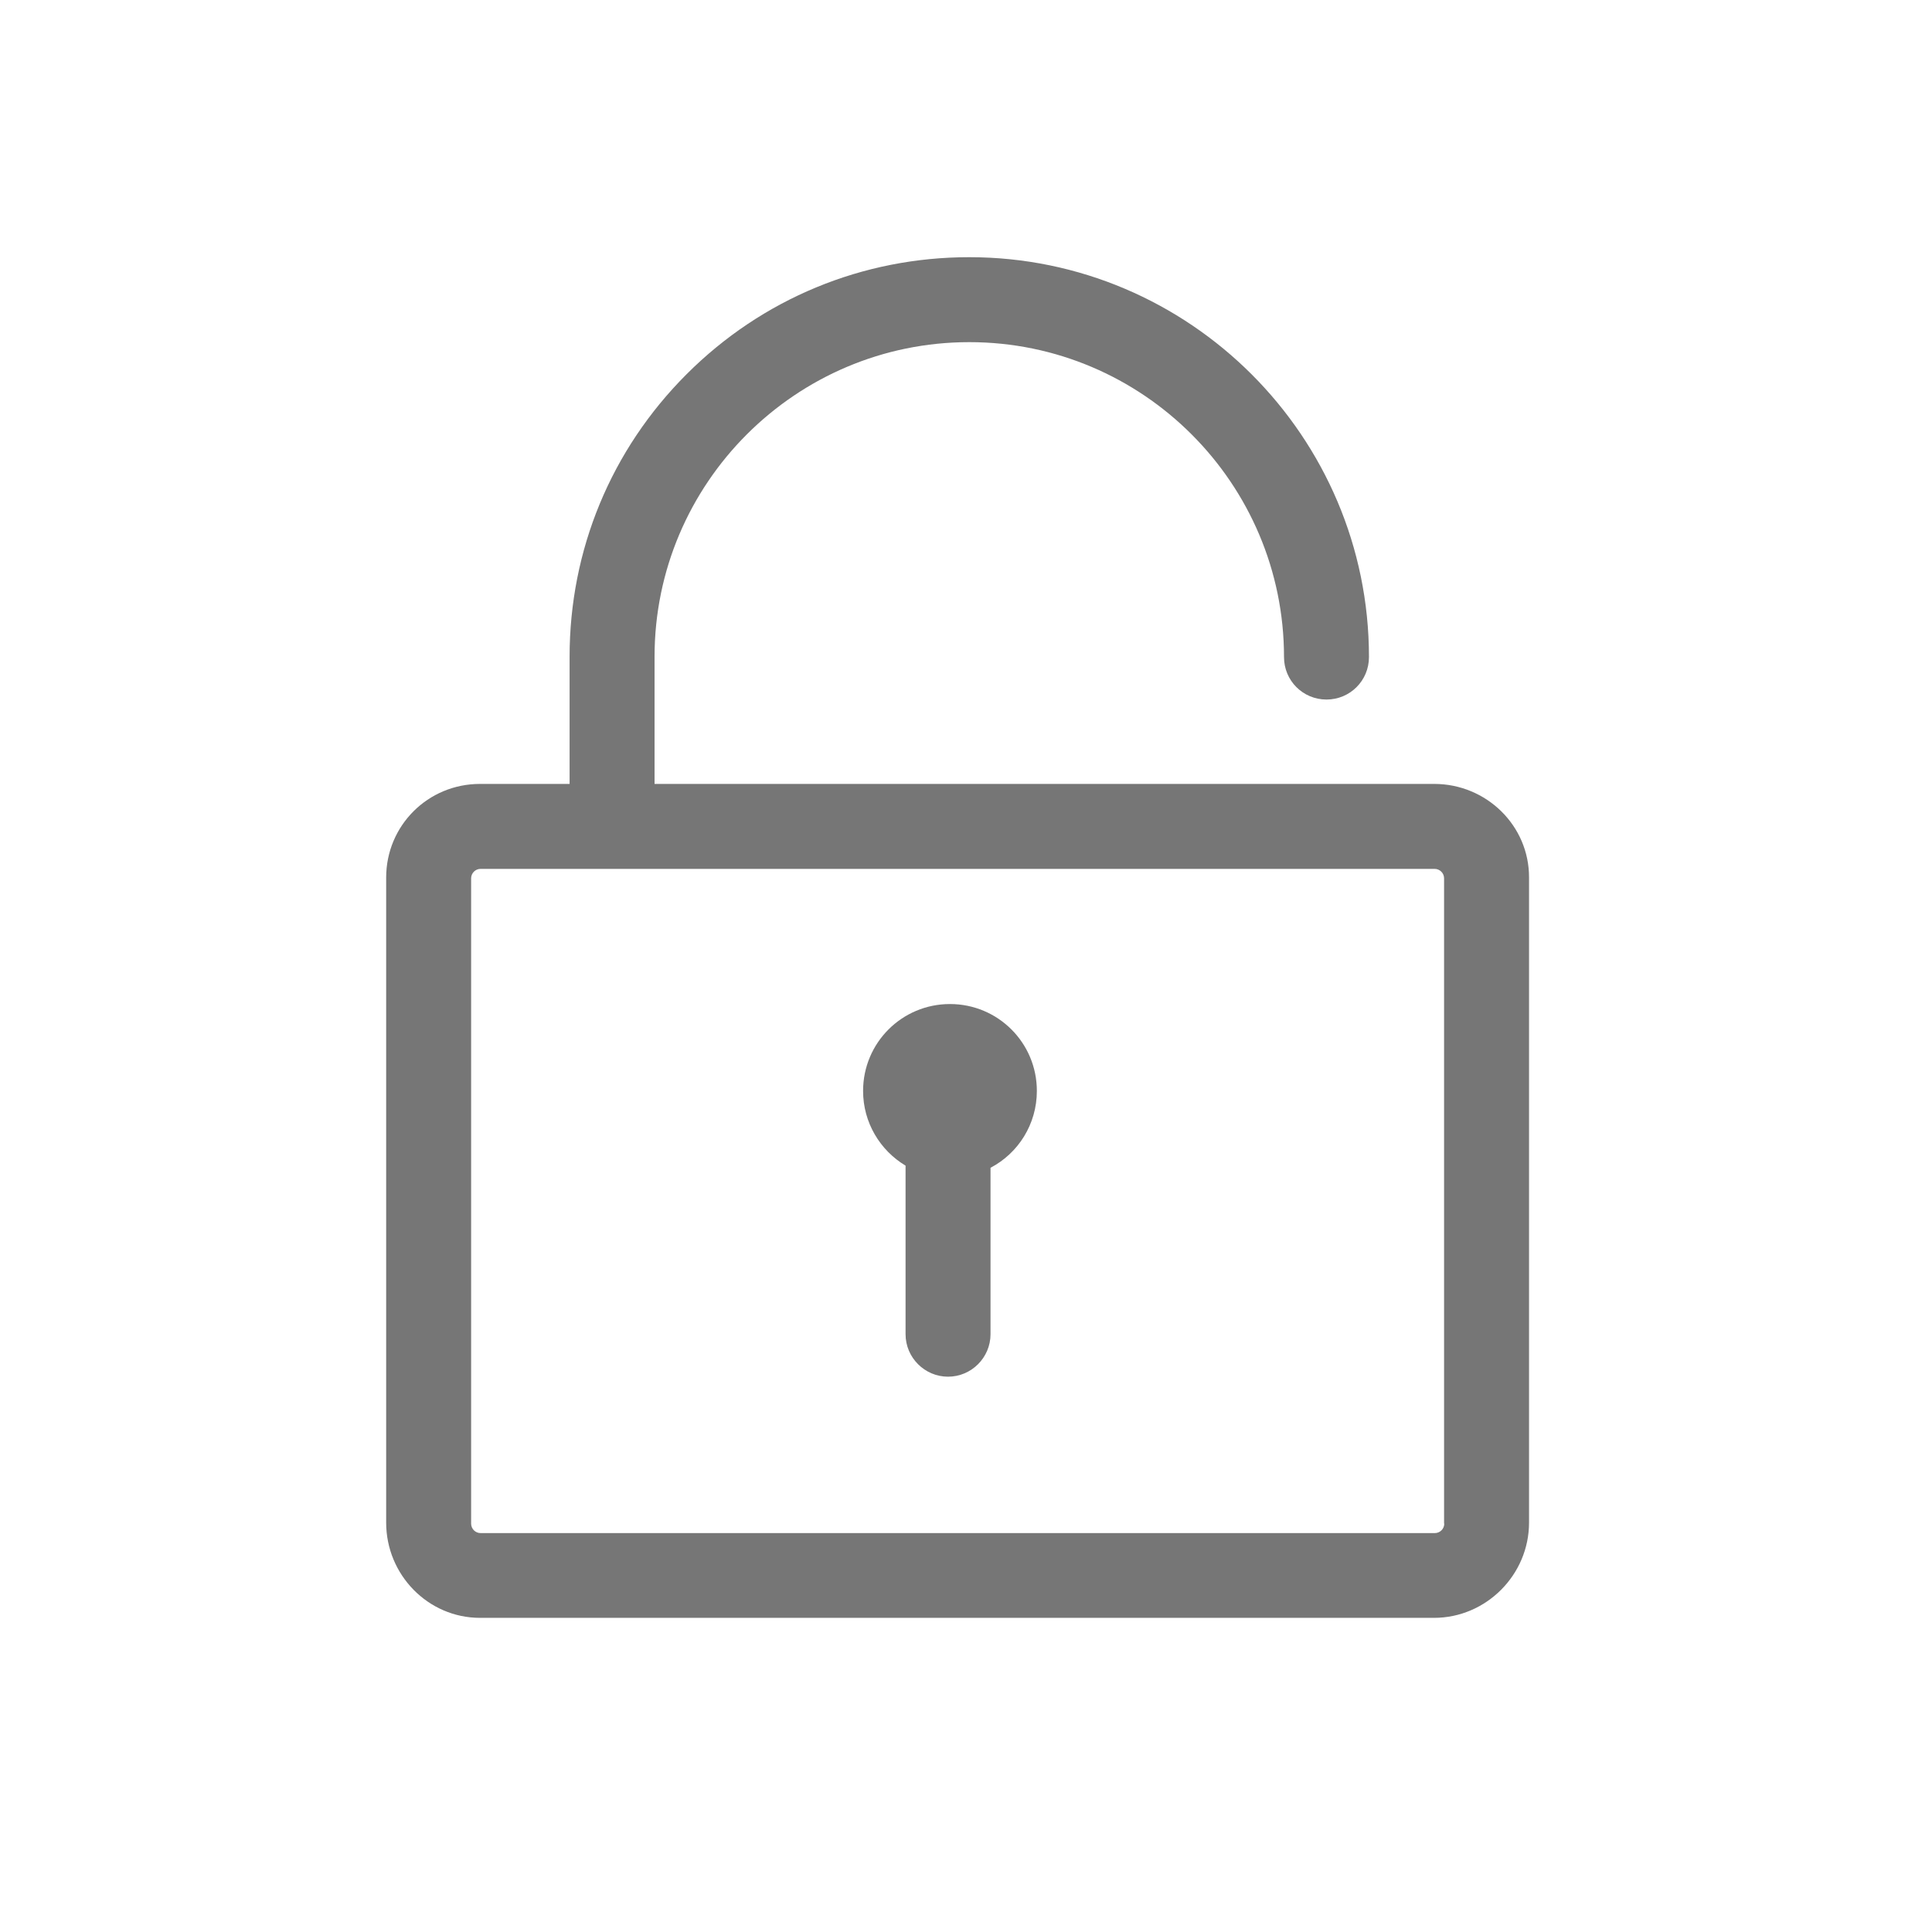
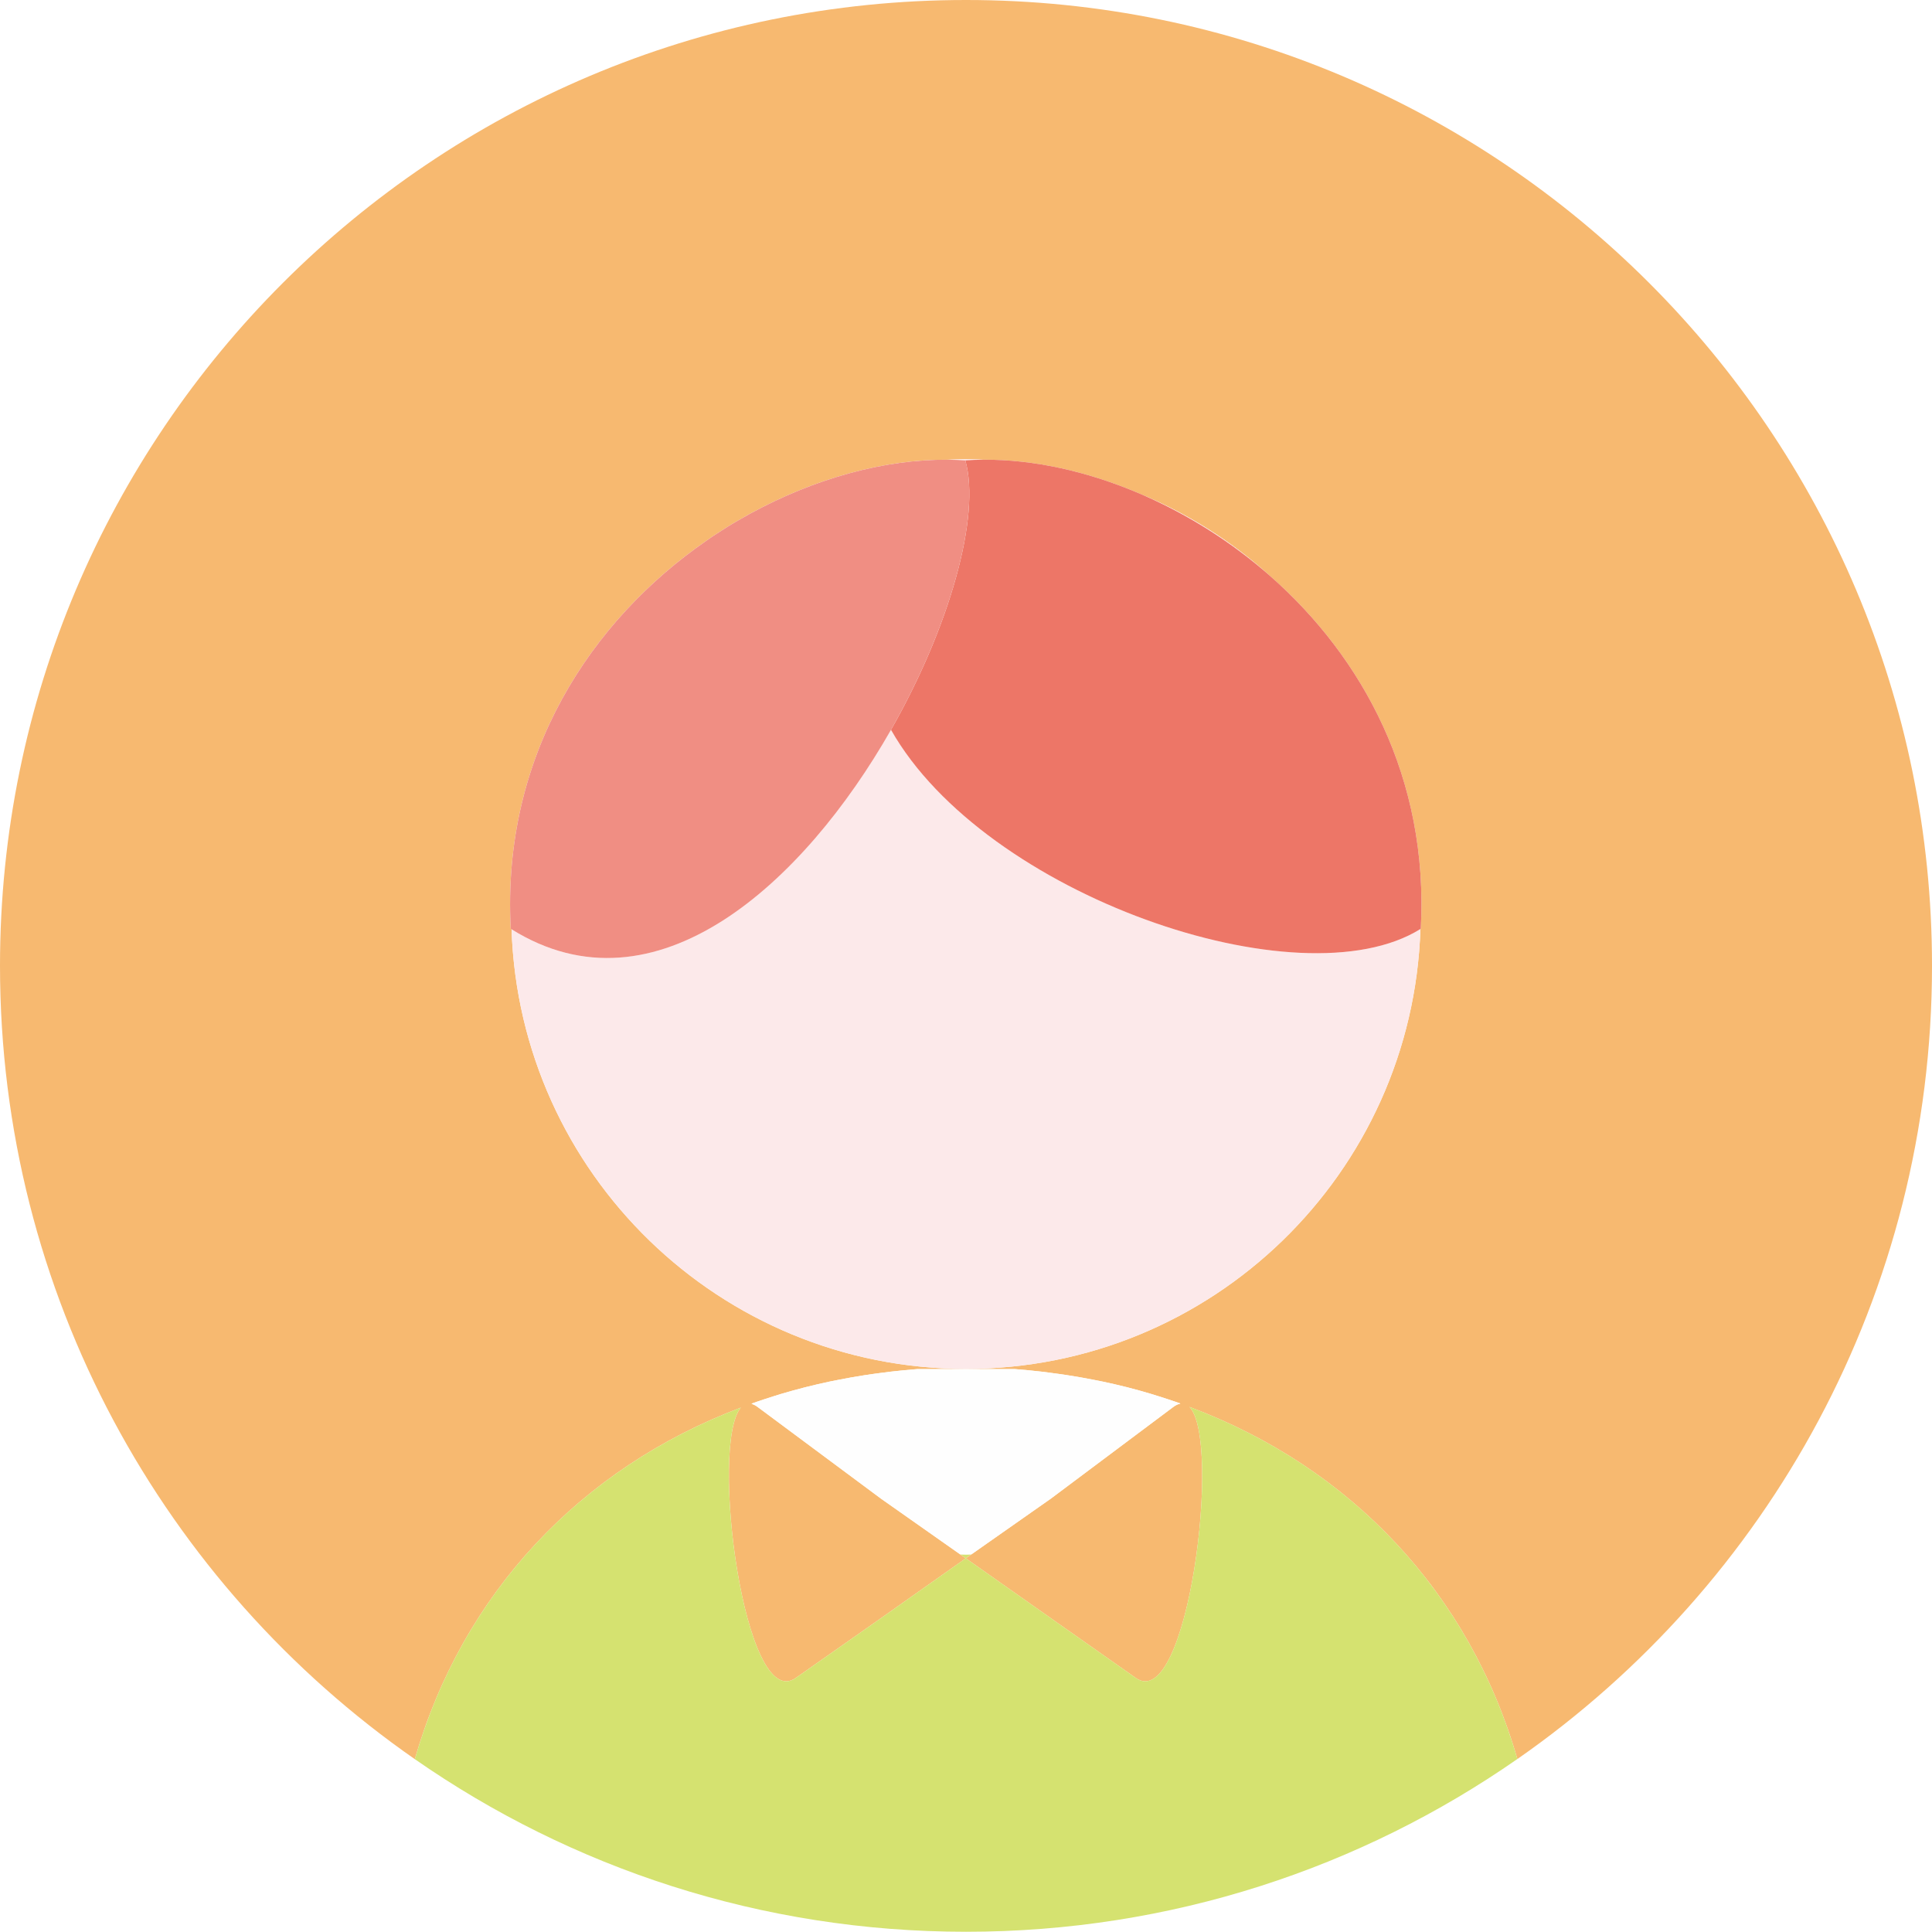
- <svg xmlns="http://www.w3.org/2000/svg" t="1537506085371" class="icon" style="" viewBox="0 0 1024 1024" version="1.1" p-id="6717" width="200" height="200">
+ <svg xmlns="http://www.w3.org/2000/svg" t="1537505768269" class="icon" style="" viewBox="0 0 1024 1024" version="1.1" p-id="5096" width="200" height="200">
  <defs>
    <style type="text/css" />
  </defs>
-   <path d="M760.171 415.495 346.928 415.495l0-67.441c0-91.9 74.81-166.71 166.812-166.71 92.002 0 166.812 74.912 166.812 166.914 0 12.485 10.029 22.514 22.514 22.514s22.514-10.029 22.514-22.514c0-116.871-95.073-211.943-211.841-211.943-56.593 0-109.809 22.003-149.824 62.017-40.014 40.014-62.017 93.128-62.017 149.721L301.899 415.495l-47.485 0c-27.631 0-49.737 22.105-49.737 49.634l0 341.913c0 27.631 22.207 50.453 49.737 50.453l505.655 0c27.631 0 50.351-22.822 50.351-50.453L810.419 465.129C810.522 437.6 787.803 415.495 760.171 415.495zM765.493 807.554c0 2.763-2.251 5.015-5.015 5.015L254.721 812.568c-2.763 0-5.015-2.251-5.015-5.015L249.706 465.538c0-2.763 2.251-5.015 5.015-5.015l505.655 0c2.763 0 5.015 2.251 5.015 5.015L765.39 807.554z" p-id="6718" fill="#767676" />
-   <path d="M503.506 532.161c-25.482 0-46.052 20.57-46.052 46.052 0 16.784 9.006 31.52 22.514 39.605L479.968 707.16c0 12.383 10.132 22.514 22.514 22.514s22.514-10.132 22.514-22.514l0-88.216c14.634-7.675 24.561-23.026 24.561-40.731C549.558 552.731 528.988 532.161 503.506 532.161z" p-id="6719" fill="#767676" />
+   <path d="M512 0C229.25 0 0 229.129 0 511.883c0 174.229 86.992 328.042 219.871 420.512 25.163-87.612 87.65-154.142 172.783-186.329-16.642 19.533 1.808 162.5 29.113 143.292l45.117-31.654 45-31.771-2.967-2.087-42.029-29.567-65.312-48.542a10.058 10.058 0 0 0-2.938-1.567c-0.179-0.062-0.354-0.096-0.529-0.138l-1.262 0.446a299.279 299.279 0 0 1 13.188-4.429c1.25-0.392 2.487-0.796 3.746-1.175a328.775 328.775 0 0 1 26.117-6.642c1.321-0.279 2.658-0.529 3.992-0.792a352.238 352.238 0 0 1 14.229-2.529c3.233-0.5 6.492-0.954 9.762-1.367 1.404-0.175 2.796-0.371 4.208-0.533a364.775 364.775 0 0 1 14.054-1.354H537.992c4.717 0.354 9.379 0.821 14.012 1.35 1.458 0.167 2.888 0.367 4.338 0.554a356.125 356.125 0 0 1 14.379 2.121c3.138 0.533 6.25 1.113 9.346 1.725 1.413 0.279 2.833 0.546 4.237 0.842 4.317 0.912 8.604 1.887 12.838 2.962l0.342 0.083c4.308 1.1 8.558 2.296 12.771 3.558 1.342 0.4 2.671 0.833 4.008 1.254 2.921 0.917 5.821 1.858 8.696 2.85 1.467 0.508 2.917 1.021 4.367 1.546-0.537-0.196-1.083-0.383-1.625-0.575-0.087 0.013-0.179 0.05-0.267 0.071-1.113 0.237-2.304 0.787-3.587 1.746l-64.842 48.542-42.15 29.571-2.967 2.083 45.117 31.771 45 31.654c27.483 19.333 45.712-125.696 28.442-143.675 85.638 32.029 148.512 98.717 173.787 186.65 132.821-92.479 219.771-246.262 219.771-420.446C1024 229.129 794.75 0 512 0z m0 725.542c-130.433 0-236.6-103.608-240.858-233.008-0.146-0.092-0.292-0.167-0.438-0.258-4.946-92.438 42.85-163.65 103.758-205.725 1.129-0.787 2.246-1.6 3.388-2.367 1.15-0.771 2.321-1.483 3.479-2.229 2.163-1.396 4.321-2.8 6.529-4.129 2.167-1.308 4.358-2.529 6.546-3.763 0.967-0.542 1.908-1.121 2.883-1.65 34.688-19.008 71.842-29.038 105.046-28.746 3.208-0.125 6.421-0.246 9.658-0.246 3.1 0 6.175 0.117 9.25 0.233 26.55-0.183 55.6 6.192 83.896 18.438a241 241 0 0 1 68.142 43.267c48.942 43.083 84.037 107.104 79.771 186.917l-0.2 0.117c-4.175 129.463-110.375 233.15-240.85 233.15z" fill="#F7B970" p-id="5097" />
+   <path d="M394.408 274.058c0.963-0.546 1.917-1.117 2.883-1.65-0.971 0.533-1.913 1.113-2.883 1.65zM521.25 243.654a243.183 243.183 0 0 0-9.25-0.233c-3.237 0-6.45 0.117-9.658 0.246 3.138 0.029 6.246 0.133 9.304 0.346a151.846 151.846 0 0 1 9.604-0.358zM381.333 281.954c2.167-1.4 4.333-2.804 6.529-4.129-2.208 1.329-4.367 2.729-6.529 4.129zM374.462 286.55c1.133-0.783 2.25-1.604 3.388-2.367-1.142 0.771-2.254 1.579-3.388 2.367zM605.142 262.092a259.988 259.988 0 0 1 68.142 43.267 241.096 241.096 0 0 0-68.142-43.267zM472.25 386.821c-46.312 81.296-124.787 153.329-201.108 105.713 4.254 129.4 110.425 233.008 240.858 233.008 130.475 0 236.675-103.688 240.858-233.15-63.746 39.783-230.979-17.846-280.608-105.571z" fill="#FCE9EA" p-id="5098" />
+   <path d="M597.138 735.208l0.342 0.083-0.342-0.083zM625.429 743.992c0.087-0.021 0.183-0.058 0.267-0.071 0.542 0.192 1.087 0.379 1.625 0.575a336.225 336.225 0 0 0-4.367-1.546c0.846 0.292 1.683 0.6 2.525 0.896-0.021 0.046-0.029 0.096-0.05 0.146zM565.921 728.904zM580.062 731.404c1.413 0.279 2.833 0.546 4.237 0.842-1.404-0.296-2.825-0.562-4.237-0.842zM630.442 745.679c17.271 17.979-0.958 163.008-28.442 143.675l-45-31.654-45.117-31.771-45 31.771-45.117 31.654c-27.308 19.208-45.754-123.758-29.113-143.292-85.133 32.188-147.621 98.713-172.783 186.329 82.854 57.663 183.537 91.487 292.129 91.487 108.638 0 209.354-33.854 292.229-91.554-25.279-87.929-88.154-154.621-173.787-186.646zM401.079 742.979c-1.421 0.487-2.833 0.988-4.242 1.496l1.262-0.446c0.175 0.042 0.35 0.079 0.529 0.138l-0.096-0.287c0.85-0.3 1.692-0.604 2.546-0.9z" fill="#D5E270" p-id="5099" />
+   <path d="M512 823.921c-1.038 0-2.058-0.054-3.087-0.079l2.967 2.087 2.967-2.083c-0.946 0.025-1.892 0.075-2.846 0.075zM610.25 738.846c1.342 0.4 2.671 0.833 4.008 1.254-1.337-0.421-2.667-0.854-4.008-1.254zM453.483 729.663zM439.887 732.229c1.321-0.279 2.658-0.529 3.992-0.792-1.329 0.263-2.667 0.512-3.992 0.792zM552 727.004c1.454 0.167 2.888 0.371 4.338 0.554-1.45-0.188-2.883-0.388-4.338-0.554zM410.025 740.046c1.25-0.392 2.492-0.796 3.746-1.175-1.258 0.379-2.496 0.787-3.746 1.175zM467.875 727.542c1.404-0.175 2.796-0.371 4.208-0.533-1.413 0.163-2.804 0.358-4.208 0.533z" fill="#D5E270" p-id="5100" />
+   <path d="M514.85 823.85l42.15-29.571 64.842-48.542c1.288-0.954 2.479-1.508 3.587-1.746l0.054-0.146c-0.842-0.296-1.679-0.604-2.525-0.896a336.796 336.796 0 0 0-8.696-2.85c-1.337-0.421-2.667-0.854-4.008-1.254a323.458 323.458 0 0 0-12.771-3.558l-0.342-0.083a326.779 326.779 0 0 0-12.838-2.962c-1.404-0.296-2.825-0.562-4.237-0.842a352.492 352.492 0 0 0-14.137-2.504 338 338 0 0 0-9.588-1.342c-1.45-0.183-2.883-0.388-4.338-0.554a362.617 362.617 0 0 0-14.012-1.35H486.142a365.575 365.575 0 0 0-14.054 1.354c-1.408 0.163-2.804 0.358-4.208 0.533-3.275 0.417-6.529 0.867-9.762 1.367a336.946 336.946 0 0 0-14.229 2.529c-1.329 0.263-2.667 0.512-3.992 0.792a326.988 326.988 0 0 0-26.117 6.642c-1.258 0.379-2.5 0.783-3.746 1.175-3.008 0.942-5.992 1.908-8.946 2.933-0.854 0.292-1.696 0.6-2.546 0.9l0.096 0.287c0.925 0.292 1.9 0.796 2.938 1.567l65.312 48.542 42.029 29.567c1.029 0.025 2.05 0.079 3.087 0.079 0.95 0.004 1.896-0.046 2.846-0.067z" fill="#FEFEFE" p-id="5101" />
+   <path d="M472.25 386.821c49.629 87.725 216.863 145.354 280.608 105.571l0.2-0.117c4.267-79.812-30.825-143.833-79.771-186.917a260.054 260.054 0 0 0-68.142-43.267c-28.296-12.246-57.346-18.625-83.896-18.438-3.237 0.021-6.442 0.138-9.604 0.358 8.287 29.517-8.312 88.246-39.396 142.808z" fill="#ED7667" p-id="5102" />
+   <path d="M472.25 386.821c31.083-54.562 47.683-113.287 39.396-142.808a151.988 151.988 0 0 0-9.304-0.346c-33.204-0.292-70.358 9.738-105.046 28.746-0.967 0.529-1.921 1.104-2.883 1.65-2.188 1.233-4.379 2.454-6.546 3.763-2.196 1.325-4.362 2.729-6.529 4.129-1.158 0.746-2.329 1.462-3.479 2.229-1.142 0.762-2.258 1.583-3.388 2.367-60.917 42.075-108.713 113.287-103.767 205.725 0.146 0.092 0.292 0.167 0.438 0.258 76.321 47.617 154.796-24.417 201.108-105.713z" fill="#F08E83" p-id="5103" />
</svg>
